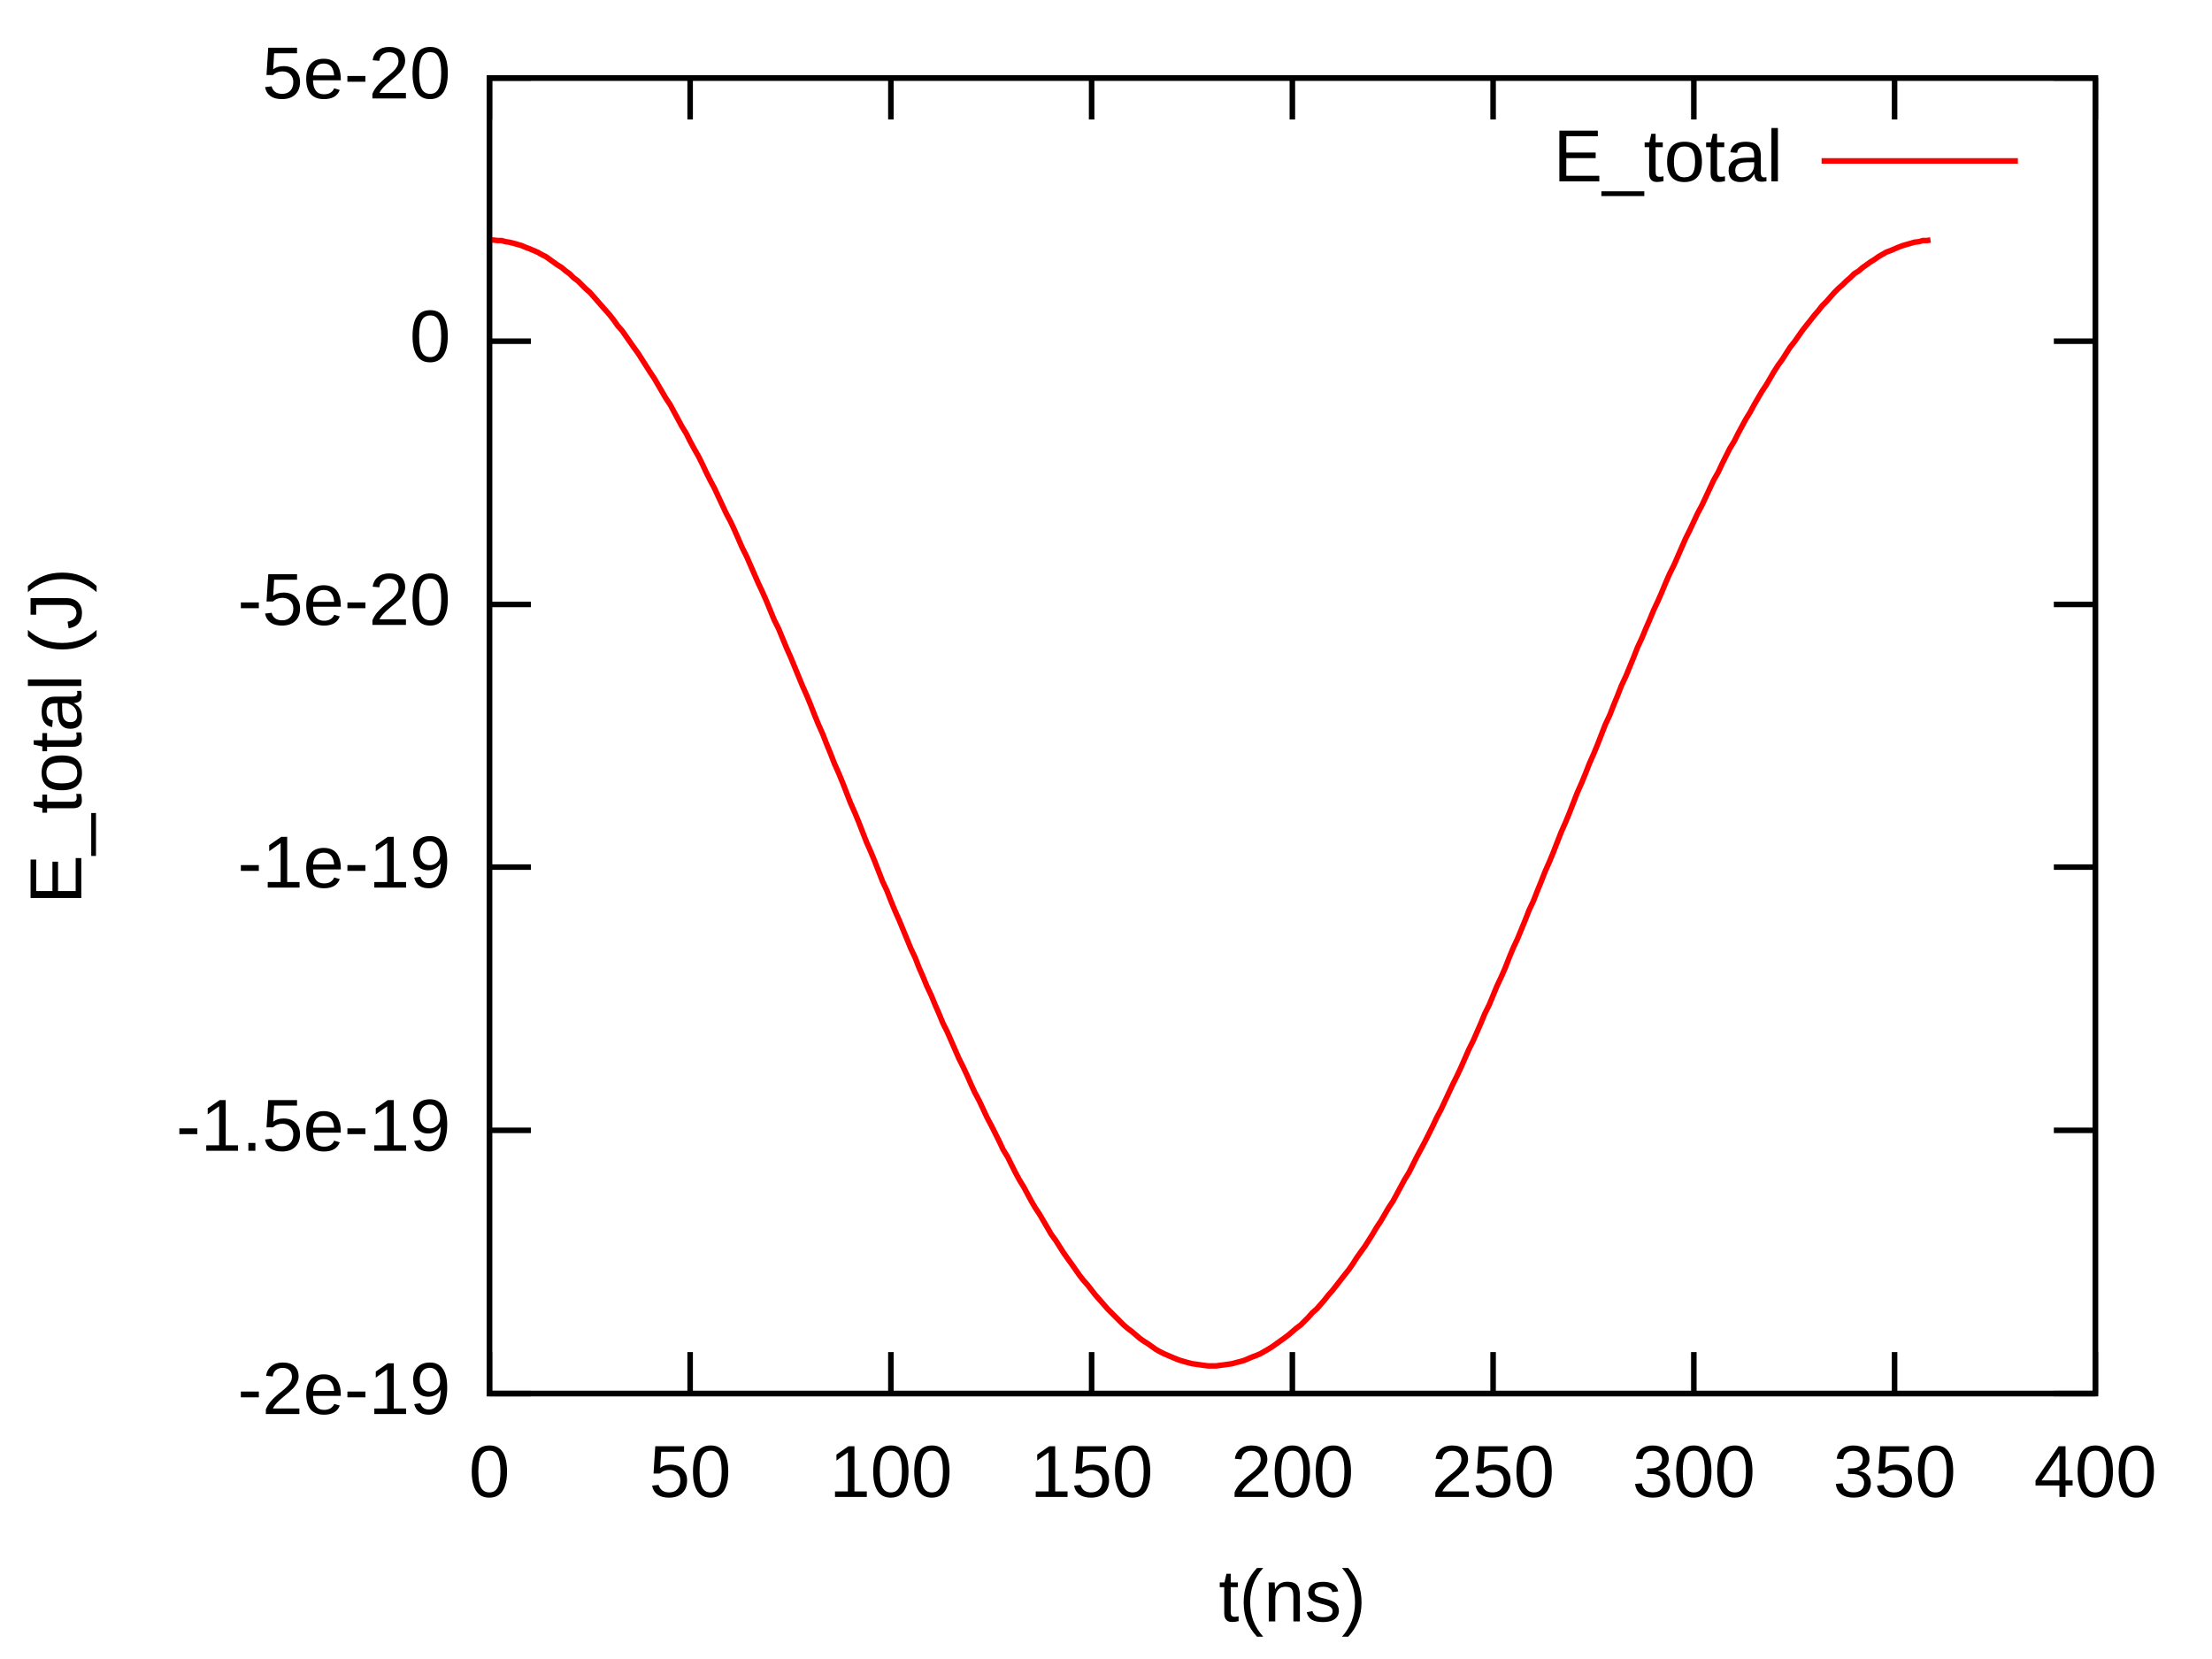
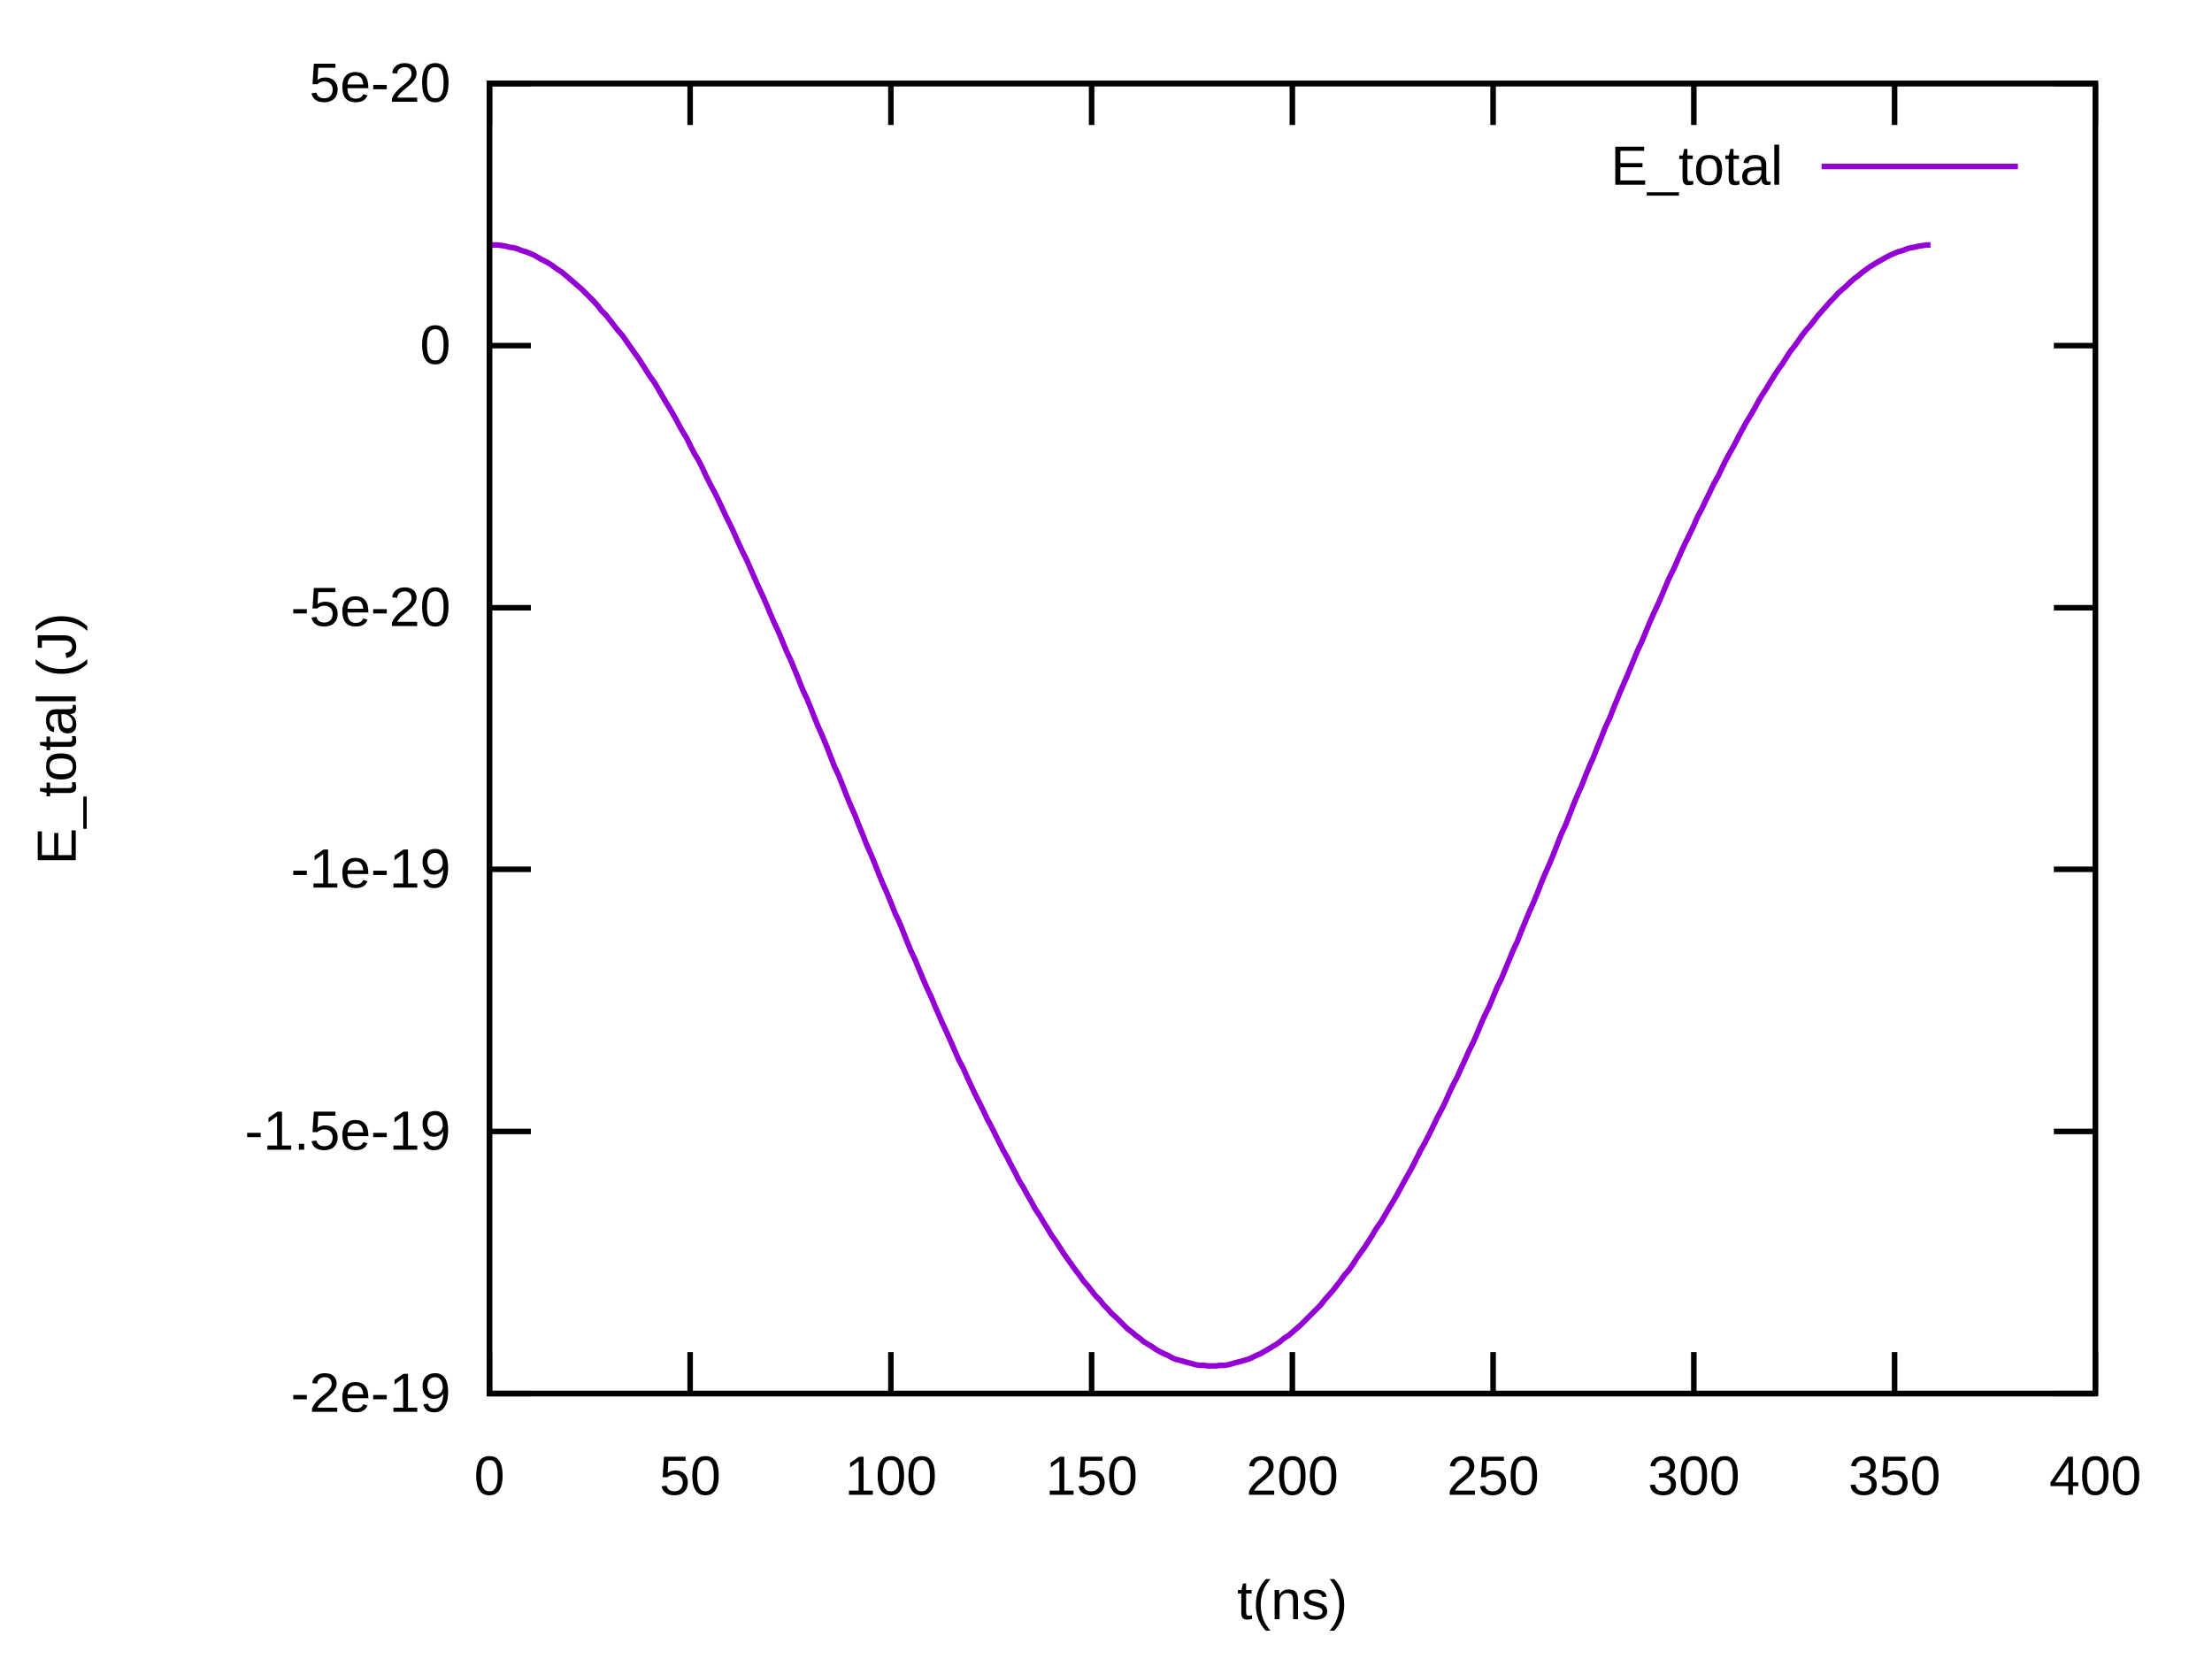
<svg xmlns="http://www.w3.org/2000/svg" xmlns:xlink="http://www.w3.org/1999/xlink" width="400" height="300" viewBox="0 0 400 300">
  <g id="gnuplot_canvas">
    <rect x="0" y="0" width="400" height="300" fill="none" />
    <defs>
      <circle id="gpDot" r="0.5" stroke-width="0.5" />
      <path id="gpPt0" stroke-width="0.267" stroke="currentColor" d="M-1,0 h2 M0,-1 v2" />
      <path id="gpPt1" stroke-width="0.267" stroke="currentColor" d="M-1,-1 L1,1 M1,-1 L-1,1" />
      <path id="gpPt2" stroke-width="0.267" stroke="currentColor" d="M-1,0 L1,0 M0,-1 L0,1 M-1,-1 L1,1 M-1,1 L1,-1" />
      <rect id="gpPt3" stroke-width="0.267" stroke="currentColor" x="-1" y="-1" width="2" height="2" />
      <rect id="gpPt4" stroke-width="0.267" stroke="currentColor" fill="currentColor" x="-1" y="-1" width="2" height="2" />
      <circle id="gpPt5" stroke-width="0.267" stroke="currentColor" cx="0" cy="0" r="1" />
      <use xlink:href="#gpPt5" id="gpPt6" fill="currentColor" stroke="none" />
      <path id="gpPt7" stroke-width="0.267" stroke="currentColor" d="M0,-1.33 L-1.33,0.67 L1.33,0.67 z" />
      <use xlink:href="#gpPt7" id="gpPt8" fill="currentColor" stroke="none" />
      <use xlink:href="#gpPt7" id="gpPt9" stroke="currentColor" transform="rotate(180)" />
      <use xlink:href="#gpPt9" id="gpPt10" fill="currentColor" stroke="none" />
      <use xlink:href="#gpPt3" id="gpPt11" stroke="currentColor" transform="rotate(45)" />
      <use xlink:href="#gpPt11" id="gpPt12" fill="currentColor" stroke="none" />
+       <path id="gpPt13" stroke-width="0.267" stroke="currentColor" d="M0,1.330 L1.265,0.411 L0.782,-1.067 L-0.782,-1.076 L-1.265,0.411 z" />
+       <use xlink:href="#gpPt13" id="gpPt14" fill="currentColor" stroke="none" />
+       <filter id="textbox" filterUnits="objectBoundingBox" x="0" y="0" height="1" width="1">
+         <feFlood flood-color="white" flood-opacity="1" result="bgnd" />
+         <feComposite in="SourceGraphic" in2="bgnd" operator="atop" />
+       </filter>
      <filter id="greybox" filterUnits="objectBoundingBox" x="0" y="0" height="1" width="1">
        <feFlood flood-color="lightgrey" flood-opacity="1" result="grey" />
        <feComposite in="SourceGraphic" in2="grey" operator="atop" />
      </filter>
    </defs>
-     <g style="fill:none; color:white; stroke:currentColor; stroke-width:1.00; stroke-linecap:butt; stroke-linejoin:miter">
+     <g fill="none" color="white" stroke="currentColor" stroke-width="1.00" stroke-linecap="butt" stroke-linejoin="miter">
</g>
-     <g style="fill:none; color:black; stroke:currentColor; stroke-width:1.00; stroke-linecap:butt; stroke-linejoin:miter">
+     <g fill="none" color="black" stroke="currentColor" stroke-width="1.00" stroke-linecap="butt" stroke-linejoin="miter">
      <path stroke="black" d="M88.5,252.0 L96.0,252.0 M378.9,252.0 L371.4,252.0  " />
-       <g transform="translate(81.5,255.7)" style="stroke:none; fill:black; font-family:Arial; font-size:10.00pt; text-anchor:end">
+       <g transform="translate(81.5,255.3)" stroke="none" fill="black" font-family="Arial" font-size="10.00" text-anchor="end">
        <text>-2e-19</text>
      </g>
-       <path stroke="black" d="M88.5,204.4 L96.0,204.4 M378.9,204.4 L371.4,204.4  " />
-       <g transform="translate(81.5,208.1)" style="stroke:none; fill:black; font-family:Arial; font-size:10.00pt; text-anchor:end">
+     </g>
+     <g fill="none" color="black" stroke="currentColor" stroke-width="1.00" stroke-linecap="butt" stroke-linejoin="miter">
+       <path stroke="black" d="M88.5,204.6 L96.0,204.6 M378.9,204.6 L371.4,204.6  " />
+       <g transform="translate(81.5,207.9)" stroke="none" fill="black" font-family="Arial" font-size="10.00" text-anchor="end">
        <text>-1.5e-19</text>
      </g>
-       <path stroke="black" d="M88.5,156.8 L96.0,156.8 M378.9,156.8 L371.4,156.8  " />
-       <g transform="translate(81.5,160.5)" style="stroke:none; fill:black; font-family:Arial; font-size:10.00pt; text-anchor:end">
+     </g>
+     <g fill="none" color="black" stroke="currentColor" stroke-width="1.00" stroke-linecap="butt" stroke-linejoin="miter">
+       <path stroke="black" d="M88.5,157.2 L96.0,157.2 M378.9,157.2 L371.4,157.2  " />
+       <g transform="translate(81.5,160.5)" stroke="none" fill="black" font-family="Arial" font-size="10.00" text-anchor="end">
        <text>-1e-19</text>
      </g>
-       <path stroke="black" d="M88.5,109.3 L96.0,109.3 M378.9,109.3 L371.4,109.3  " />
-       <g transform="translate(81.5,113.0)" style="stroke:none; fill:black; font-family:Arial; font-size:10.00pt; text-anchor:end">
+     </g>
+     <g fill="none" color="black" stroke="currentColor" stroke-width="1.00" stroke-linecap="butt" stroke-linejoin="miter">
+       <path stroke="black" d="M88.5,109.9 L96.0,109.9 M378.9,109.9 L371.4,109.9  " />
+       <g transform="translate(81.5,113.2)" stroke="none" fill="black" font-family="Arial" font-size="10.00" text-anchor="end">
        <text>-5e-20</text>
      </g>
-       <path stroke="black" d="M88.5,61.7 L96.0,61.7 M378.9,61.7 L371.4,61.7  " />
-       <g transform="translate(81.5,65.4)" style="stroke:none; fill:black; font-family:Arial; font-size:10.00pt; text-anchor:end">
+     </g>
+     <g fill="none" color="black" stroke="currentColor" stroke-width="1.00" stroke-linecap="butt" stroke-linejoin="miter">
+       <path stroke="black" d="M88.5,62.5 L96.0,62.5 M378.9,62.5 L371.4,62.5  " />
+       <g transform="translate(81.5,65.8)" stroke="none" fill="black" font-family="Arial" font-size="10.00" text-anchor="end">
        <text>0</text>
      </g>
-       <path stroke="black" d="M88.5,14.1 L96.0,14.1 M378.9,14.1 L371.4,14.1  " />
-       <g transform="translate(81.5,17.8)" style="stroke:none; fill:black; font-family:Arial; font-size:10.00pt; text-anchor:end">
+     </g>
+     <g fill="none" color="black" stroke="currentColor" stroke-width="1.00" stroke-linecap="butt" stroke-linejoin="miter">
+       <path stroke="black" d="M88.5,15.1 L96.0,15.1 M378.9,15.1 L371.4,15.1  " />
+       <g transform="translate(81.5,18.4)" stroke="none" fill="black" font-family="Arial" font-size="10.00" text-anchor="end">
        <text>5e-20</text>
      </g>
-       <path stroke="black" d="M88.5,252.0 L88.5,244.5 M88.5,14.1 L88.5,21.6  " />
-       <g transform="translate(88.5,270.7)" style="stroke:none; fill:black; font-family:Arial; font-size:10.00pt; text-anchor:middle">
+     </g>
+     <g fill="none" color="black" stroke="currentColor" stroke-width="1.00" stroke-linecap="butt" stroke-linejoin="miter">
+       <path stroke="black" d="M88.5,252.0 L88.5,244.5 M88.5,15.1 L88.5,22.6  " />
+       <g transform="translate(88.5,270.3)" stroke="none" fill="black" font-family="Arial" font-size="10.00" text-anchor="middle">
        <text> 0</text>
      </g>
-       <path stroke="black" d="M124.8,252.0 L124.8,244.5 M124.8,14.1 L124.8,21.6  " />
-       <g transform="translate(124.8,270.7)" style="stroke:none; fill:black; font-family:Arial; font-size:10.00pt; text-anchor:middle">
+     </g>
+     <g fill="none" color="black" stroke="currentColor" stroke-width="1.00" stroke-linecap="butt" stroke-linejoin="miter">
+       <path stroke="black" d="M124.8,252.0 L124.8,244.5 M124.8,15.1 L124.8,22.6  " />
+       <g transform="translate(124.8,270.3)" stroke="none" fill="black" font-family="Arial" font-size="10.00" text-anchor="middle">
        <text> 50</text>
      </g>
-       <path stroke="black" d="M161.1,252.0 L161.1,244.5 M161.1,14.1 L161.1,21.6  " />
-       <g transform="translate(161.1,270.7)" style="stroke:none; fill:black; font-family:Arial; font-size:10.00pt; text-anchor:middle">
+     </g>
+     <g fill="none" color="black" stroke="currentColor" stroke-width="1.00" stroke-linecap="butt" stroke-linejoin="miter">
+       <path stroke="black" d="M161.1,252.0 L161.1,244.5 M161.1,15.1 L161.1,22.6  " />
+       <g transform="translate(161.1,270.3)" stroke="none" fill="black" font-family="Arial" font-size="10.00" text-anchor="middle">
        <text> 100</text>
      </g>
-       <path stroke="black" d="M197.4,252.0 L197.4,244.5 M197.4,14.1 L197.4,21.6  " />
-       <g transform="translate(197.4,270.7)" style="stroke:none; fill:black; font-family:Arial; font-size:10.00pt; text-anchor:middle">
+     </g>
+     <g fill="none" color="black" stroke="currentColor" stroke-width="1.00" stroke-linecap="butt" stroke-linejoin="miter">
+       <path stroke="black" d="M197.4,252.0 L197.4,244.5 M197.4,15.1 L197.4,22.6  " />
+       <g transform="translate(197.4,270.3)" stroke="none" fill="black" font-family="Arial" font-size="10.00" text-anchor="middle">
        <text> 150</text>
      </g>
-       <path stroke="black" d="M233.7,252.0 L233.7,244.5 M233.7,14.1 L233.7,21.6  " />
-       <g transform="translate(233.7,270.7)" style="stroke:none; fill:black; font-family:Arial; font-size:10.00pt; text-anchor:middle">
+     </g>
+     <g fill="none" color="black" stroke="currentColor" stroke-width="1.00" stroke-linecap="butt" stroke-linejoin="miter">
+       <path stroke="black" d="M233.7,252.0 L233.7,244.5 M233.7,15.1 L233.7,22.6  " />
+       <g transform="translate(233.7,270.3)" stroke="none" fill="black" font-family="Arial" font-size="10.00" text-anchor="middle">
        <text> 200</text>
      </g>
-       <path stroke="black" d="M270.0,252.0 L270.0,244.5 M270.0,14.1 L270.0,21.6  " />
-       <g transform="translate(270.0,270.7)" style="stroke:none; fill:black; font-family:Arial; font-size:10.00pt; text-anchor:middle">
+     </g>
+     <g fill="none" color="black" stroke="currentColor" stroke-width="1.00" stroke-linecap="butt" stroke-linejoin="miter">
+       <path stroke="black" d="M270.0,252.0 L270.0,244.5 M270.0,15.1 L270.0,22.6  " />
+       <g transform="translate(270.0,270.3)" stroke="none" fill="black" font-family="Arial" font-size="10.00" text-anchor="middle">
        <text> 250</text>
      </g>
-       <path stroke="black" d="M306.3,252.0 L306.3,244.5 M306.3,14.1 L306.3,21.6  " />
-       <g transform="translate(306.3,270.7)" style="stroke:none; fill:black; font-family:Arial; font-size:10.00pt; text-anchor:middle">
+     </g>
+     <g fill="none" color="black" stroke="currentColor" stroke-width="1.00" stroke-linecap="butt" stroke-linejoin="miter">
+       <path stroke="black" d="M306.3,252.0 L306.3,244.5 M306.3,15.1 L306.3,22.6  " />
+       <g transform="translate(306.3,270.3)" stroke="none" fill="black" font-family="Arial" font-size="10.00" text-anchor="middle">
        <text> 300</text>
      </g>
-       <path stroke="black" d="M342.6,252.0 L342.6,244.5 M342.6,14.1 L342.6,21.6  " />
-       <g transform="translate(342.6,270.7)" style="stroke:none; fill:black; font-family:Arial; font-size:10.00pt; text-anchor:middle">
+     </g>
+     <g fill="none" color="black" stroke="currentColor" stroke-width="1.00" stroke-linecap="butt" stroke-linejoin="miter">
+       <path stroke="black" d="M342.6,252.0 L342.6,244.5 M342.6,15.1 L342.6,22.6  " />
+       <g transform="translate(342.6,270.3)" stroke="none" fill="black" font-family="Arial" font-size="10.00" text-anchor="middle">
        <text> 350</text>
      </g>
-       <path stroke="black" d="M378.9,252.0 L378.9,244.5 M378.9,14.1 L378.9,21.6  " />
-       <g transform="translate(378.9,270.7)" style="stroke:none; fill:black; font-family:Arial; font-size:10.00pt; text-anchor:middle">
+     </g>
+     <g fill="none" color="black" stroke="currentColor" stroke-width="1.00" stroke-linecap="butt" stroke-linejoin="miter">
+       <path stroke="black" d="M378.9,252.0 L378.9,244.5 M378.9,15.1 L378.9,22.6  " />
+       <g transform="translate(378.9,270.3)" stroke="none" fill="black" font-family="Arial" font-size="10.00" text-anchor="middle">
        <text> 400</text>
      </g>
-       <path stroke="black" d="M88.5,14.1 L88.5,252.0 L378.9,252.0 L378.9,14.1 L88.5,14.1 Z  " />
-       <g transform="translate(14.7,133.1) rotate(270)" style="stroke:none; fill:black; font-family:Arial; font-size:10.00pt; text-anchor:middle">
+     </g>
+     <g fill="none" color="black" stroke="currentColor" stroke-width="1.00" stroke-linecap="butt" stroke-linejoin="miter">
+ </g>
+     <g fill="none" color="black" stroke="currentColor" stroke-width="1.00" stroke-linecap="butt" stroke-linejoin="miter">
+       <path stroke="black" d="M88.5,15.1 L88.5,252.0 L378.9,252.0 L378.9,15.1 L88.5,15.1 Z  " />
+     </g>
+     <g fill="none" color="black" stroke="currentColor" stroke-width="1.00" stroke-linecap="butt" stroke-linejoin="miter">
+       <g transform="translate(13.7,133.6) rotate(270)" stroke="none" fill="black" font-family="Arial" font-size="10.00" text-anchor="middle">
        <text>E_total (J)</text>
      </g>
-       <g transform="translate(233.7,293.2)" style="stroke:none; fill:black; font-family:Arial; font-size:10.00pt; text-anchor:middle">
+     </g>
+     <g fill="none" color="black" stroke="currentColor" stroke-width="1.00" stroke-linecap="butt" stroke-linejoin="miter">
+       <g transform="translate(233.7,292.8)" stroke="none" fill="black" font-family="Arial" font-size="10.00" text-anchor="middle">
        <text>t(ns)</text>
      </g>
    </g>
+     <g fill="none" color="black" stroke="currentColor" stroke-width="1.00" stroke-linecap="butt" stroke-linejoin="miter">
+ </g>
    <g id="gnuplot_plot_1">
-       <g style="fill:none; color:red; stroke:currentColor; stroke-width:1.00; stroke-linecap:butt; stroke-linejoin:miter">
-         <g transform="translate(322.4,32.8)" style="stroke:none; fill:black; font-family:Arial; font-size:10.00pt; text-anchor:end">
+       <g fill="none" color="black" stroke="currentColor" stroke-width="1.00" stroke-linecap="butt" stroke-linejoin="miter">
+         <g transform="translate(322.4,33.4)" stroke="none" fill="black" font-family="Arial" font-size="10.00" text-anchor="end">
          <text>E_total</text>
        </g>
-         <path d="M329.4,29.1 L364.9,29.1 M88.5,43.4 L89.2,43.4 L90.0,43.5 L90.7,43.5 L91.4,43.7 L92.1,43.8    L92.9,44.0 L93.6,44.2 L94.3,44.4 L95.0,44.7 L95.8,45.0 L96.5,45.3 L97.2,45.6 L97.9,46.0    L98.7,46.4 L99.4,46.9 L100.1,47.4 L100.8,47.9 L101.6,48.4 L102.3,49.0 L103.0,49.5 L103.7,50.2    L104.5,50.8 L105.2,51.5 L105.9,52.2 L106.7,52.9 L107.4,53.7 L108.1,54.5 L108.8,55.3 L109.6,56.2    L110.3,57.0 L111.0,57.9 L111.7,58.9 L112.5,59.8 L113.2,60.8 L113.9,61.8 L114.6,62.8 L115.4,63.9    L116.1,65.0 L116.8,66.1 L117.5,67.2 L118.3,68.4 L119.0,69.6 L119.7,70.8 L120.4,72.0 L121.2,73.2    L121.9,74.5 L122.6,75.8 L123.3,77.1 L124.1,78.4 L124.8,79.8 L125.5,81.1 L126.3,82.5 L127.0,83.9    L127.7,85.4 L128.4,86.8 L129.2,88.3 L129.9,89.8 L130.6,91.3 L131.3,92.8 L132.1,94.3 L132.8,95.8    L133.5,97.4 L134.2,99.0 L135.0,100.6 L135.7,102.2 L136.4,103.8 L137.1,105.4 L137.9,107.1 L138.6,108.7    L139.3,110.4 L140.0,112.1 L140.8,113.7 L141.5,115.4 L142.2,117.1 L143.0,118.9 L143.7,120.6 L144.4,122.3    L145.1,124.0 L145.9,125.8 L146.6,127.5 L147.3,129.3 L148.0,131.0 L148.8,132.8 L149.5,134.6 L150.2,136.3    L150.9,138.1 L151.7,139.9 L152.4,141.6 L153.1,143.4 L153.8,145.2 L154.6,147.0 L155.3,148.7 L156.0,150.5    L156.7,152.3 L157.5,154.1 L158.2,155.8 L158.9,157.6 L159.6,159.4 L160.4,161.1 L161.1,162.9 L161.8,164.6    L162.6,166.4 L163.3,168.1 L164.0,169.8 L164.7,171.5 L165.5,173.2 L166.2,175.0 L166.9,176.6 L167.6,178.3    L168.4,180.0 L169.1,181.7 L169.8,183.3 L170.5,185.0 L171.3,186.6 L172.0,188.2 L172.7,189.8 L173.4,191.4    L174.2,193.0 L174.9,194.5 L175.6,196.1 L176.3,197.6 L177.1,199.1 L177.8,200.6 L178.5,202.1 L179.3,203.6    L180.0,205.0 L180.7,206.4 L181.4,207.9 L182.2,209.2 L182.9,210.6 L183.6,212.0 L184.3,213.3 L185.1,214.6    L185.8,215.9 L186.5,217.2 L187.2,218.4 L188.0,219.6 L188.7,220.8 L189.4,222.0 L190.1,223.2 L190.9,224.3    L191.6,225.4 L192.3,226.5 L193.0,227.5 L193.8,228.6 L194.5,229.6 L195.2,230.6 L195.9,231.5 L196.7,232.4    L197.4,233.3 L198.1,234.2 L198.9,235.1 L199.6,235.9 L200.3,236.7 L201.0,237.4 L201.8,238.2 L202.5,238.9    L203.2,239.6 L203.9,240.2 L204.7,240.8 L205.4,241.4 L206.1,242.0 L206.8,242.5 L207.6,243.0 L208.3,243.5    L209.0,244.0 L209.7,244.4 L210.5,244.8 L211.2,245.1 L211.9,245.4 L212.6,245.7 L213.4,246.0 L214.1,246.2    L214.8,246.4 L215.6,246.6 L216.3,246.7 L217.0,246.8 L217.7,246.9 L218.5,247.0 L219.2,247.0 L219.9,247.0    L220.6,246.9 L221.4,246.8 L222.1,246.7 L222.8,246.6 L223.5,246.4 L224.3,246.2 L225.0,246.0 L225.7,245.7    L226.4,245.4 L227.2,245.1 L227.9,244.8 L228.6,244.4 L229.3,244.0 L230.1,243.5 L230.8,243.0 L231.5,242.5    L232.2,242.0 L233.0,241.4 L233.7,240.8 L234.4,240.2 L235.2,239.6 L235.9,238.9 L236.6,238.2 L237.3,237.4    L238.1,236.7 L238.8,235.9 L239.5,235.1 L240.2,234.2 L241.0,233.3 L241.7,232.4 L242.4,231.5 L243.1,230.6    L243.9,229.6 L244.6,228.6 L245.3,227.5 L246.0,226.5 L246.8,225.4 L247.5,224.3 L248.2,223.2 L248.9,222.0    L249.7,220.8 L250.4,219.6 L251.1,218.4 L251.9,217.2 L252.6,215.9 L253.3,214.6 L254.0,213.3 L254.8,212.0    L255.5,210.6 L256.2,209.2 L256.9,207.9 L257.7,206.4 L258.4,205.0 L259.1,203.6 L259.8,202.1 L260.6,200.6    L261.3,199.1 L262.0,197.6 L262.7,196.1 L263.5,194.5 L264.2,193.0 L264.9,191.4 L265.6,189.8 L266.4,188.2    L267.1,186.6 L267.8,185.0 L268.5,183.3 L269.3,181.7 L270.0,180.0 L270.7,178.3 L271.5,176.6 L272.2,175.0    L272.9,173.2 L273.6,171.5 L274.4,169.8 L275.1,168.1 L275.8,166.4 L276.5,164.6 L277.3,162.9 L278.0,161.1    L278.7,159.4 L279.4,157.6 L280.2,155.8 L280.9,154.1 L281.6,152.3 L282.3,150.5 L283.1,148.7 L283.8,147.0    L284.5,145.2 L285.2,143.4 L286.0,141.6 L286.7,139.9 L287.4,138.1 L288.2,136.3 L288.9,134.6 L289.6,132.8    L290.3,131.0 L291.1,129.3 L291.8,127.5 L292.5,125.8 L293.2,124.0 L294.0,122.3 L294.7,120.6 L295.4,118.9    L296.1,117.1 L296.9,115.4 L297.6,113.7 L298.3,112.1 L299.0,110.4 L299.8,108.7 L300.5,107.1 L301.2,105.4    L301.9,103.8 L302.7,102.2 L303.4,100.6 L304.1,99.0 L304.8,97.4 L305.6,95.8 L306.3,94.3 L307.0,92.8    L307.8,91.3 L308.5,89.8 L309.2,88.3 L309.9,86.8 L310.7,85.4 L311.4,83.9 L312.1,82.5 L312.8,81.1    L313.6,79.8 L314.3,78.4 L315.0,77.1 L315.7,75.8 L316.5,74.5 L317.2,73.2 L317.9,72.0 L318.6,70.8    L319.4,69.6 L320.1,68.4 L320.8,67.2 L321.5,66.1 L322.3,65.0 L323.0,63.9 L323.7,62.8 L324.5,61.8    L325.2,60.8 L325.9,59.8 L326.6,58.9 L327.4,57.9 L328.1,57.0 L328.8,56.2 L329.5,55.3 L330.3,54.5    L331.0,53.7 L331.7,52.9 L332.4,52.2 L333.2,51.5 L333.9,50.8 L334.6,50.2 L335.3,49.5 L336.1,49.0    L336.8,48.4 L337.5,47.9 L338.2,47.4 L339.0,46.9 L339.7,46.4 L340.4,46.0 L341.1,45.6 L341.9,45.3    L342.6,45.0 L343.3,44.7 L344.1,44.4 L344.8,44.2 L345.5,44.0 L346.2,43.8 L347.0,43.7 L347.7,43.5    L348.4,43.5 L349.1,43.4  " />
+       </g>
+       <g fill="none" color="black" stroke="currentColor" stroke-width="1.00" stroke-linecap="butt" stroke-linejoin="miter">
+         <path stroke="rgb(148,   0, 211)" d="M329.4,30.1 L364.9,30.1 M88.5,44.3 L89.2,44.3 L90.0,44.3 L90.7,44.4 L91.4,44.5 L92.1,44.7   L92.9,44.8 L93.6,45.0 L94.3,45.3 L95.0,45.5 L95.8,45.8 L96.5,46.1 L97.2,46.5 L97.9,46.9   L98.7,47.3 L99.4,47.7 L100.1,48.2 L100.8,48.7 L101.6,49.2 L102.3,49.8 L103.0,50.4 L103.7,51.0   L104.5,51.7 L105.2,52.3 L105.9,53.0 L106.7,53.8 L107.4,54.5 L108.1,55.3 L108.8,56.2 L109.6,57.0   L110.3,57.9 L111.0,58.8 L111.7,59.7 L112.5,60.6 L113.2,61.6 L113.9,62.6 L114.6,63.6 L115.4,64.7   L116.1,65.8 L116.8,66.9 L117.5,68.0 L118.3,69.1 L119.0,70.3 L119.7,71.5 L120.4,72.7 L121.2,74.0   L121.9,75.2 L122.6,76.5 L123.3,77.8 L124.1,79.1 L124.8,80.5 L125.5,81.9 L126.3,83.2 L127.0,84.6   L127.7,86.1 L128.4,87.5 L129.2,89.0 L129.9,90.4 L130.6,91.9 L131.3,93.4 L132.1,95.0 L132.8,96.5   L133.5,98.1 L134.2,99.6 L135.0,101.2 L135.7,102.8 L136.4,104.4 L137.1,106.0 L137.9,107.7 L138.6,109.3   L139.3,111.0 L140.0,112.6 L140.8,114.3 L141.5,116.0 L142.2,117.7 L143.0,119.4 L143.7,121.1 L144.4,122.8   L145.1,124.6 L145.9,126.3 L146.6,128.0 L147.3,129.8 L148.0,131.5 L148.8,133.3 L149.5,135.0 L150.2,136.8   L150.9,138.6 L151.7,140.3 L152.4,142.1 L153.1,143.9 L153.8,145.6 L154.6,147.4 L155.3,149.2 L156.0,150.9   L156.7,152.7 L157.5,154.5 L158.2,156.2 L158.9,158.0 L159.6,159.7 L160.4,161.5 L161.1,163.2 L161.8,165.0   L162.6,166.7 L163.3,168.4 L164.0,170.2 L164.7,171.9 L165.5,173.6 L166.2,175.3 L166.9,177.0 L167.6,178.6   L168.4,180.3 L169.1,182.0 L169.8,183.6 L170.5,185.2 L171.3,186.9 L172.0,188.5 L172.7,190.1 L173.4,191.7   L174.2,193.2 L174.9,194.8 L175.6,196.3 L176.3,197.8 L177.1,199.4 L177.8,200.8 L178.5,202.3 L179.3,203.8   L180.0,205.2 L180.7,206.6 L181.4,208.0 L182.2,209.4 L182.9,210.8 L183.6,212.1 L184.3,213.5 L185.1,214.8   L185.8,216.1 L186.5,217.3 L187.2,218.6 L188.0,219.8 L188.7,221.0 L189.4,222.1 L190.1,223.3 L190.9,224.4   L191.6,225.5 L192.3,226.6 L193.0,227.6 L193.8,228.7 L194.5,229.7 L195.2,230.6 L195.9,231.6 L196.7,232.5   L197.4,233.4 L198.1,234.3 L198.9,235.1 L199.6,236.0 L200.3,236.7 L201.0,237.5 L201.8,238.2 L202.5,238.9   L203.2,239.6 L203.9,240.3 L204.7,240.9 L205.4,241.5 L206.1,242.0 L206.8,242.6 L207.6,243.1 L208.3,243.5   L209.0,244.0 L209.7,244.4 L210.5,244.8 L211.2,245.1 L211.9,245.5 L212.6,245.8 L213.4,246.0 L214.1,246.2   L214.8,246.4 L215.6,246.6 L216.3,246.8 L217.0,246.9 L217.7,246.9 L218.5,247.0 L219.2,247.0 L219.9,247.0   L220.6,246.9 L221.4,246.9 L222.1,246.8 L222.8,246.6 L223.5,246.4 L224.3,246.2 L225.0,246.0 L225.7,245.8   L226.4,245.5 L227.2,245.1 L227.9,244.8 L228.6,244.4 L229.3,244.0 L230.1,243.5 L230.8,243.1 L231.5,242.6   L232.2,242.0 L233.0,241.5 L233.7,240.9 L234.4,240.3 L235.2,239.6 L235.9,238.9 L236.6,238.2 L237.3,237.5   L238.1,236.7 L238.8,236.0 L239.5,235.1 L240.2,234.3 L241.0,233.4 L241.7,232.5 L242.4,231.6 L243.1,230.6   L243.9,229.7 L244.6,228.7 L245.3,227.6 L246.0,226.6 L246.8,225.5 L247.5,224.4 L248.2,223.3 L248.9,222.1   L249.7,221.0 L250.4,219.8 L251.1,218.6 L251.9,217.3 L252.6,216.1 L253.3,214.8 L254.0,213.5 L254.8,212.1   L255.5,210.8 L256.2,209.4 L256.9,208.0 L257.7,206.6 L258.4,205.2 L259.1,203.8 L259.8,202.3 L260.6,200.8   L261.3,199.4 L262.0,197.8 L262.7,196.3 L263.5,194.8 L264.2,193.2 L264.9,191.7 L265.6,190.1 L266.4,188.5   L267.1,186.9 L267.8,185.2 L268.5,183.6 L269.3,182.0 L270.0,180.3 L270.7,178.6 L271.5,177.0 L272.2,175.3   L272.9,173.6 L273.6,171.9 L274.4,170.2 L275.1,168.4 L275.8,166.7 L276.5,165.0 L277.3,163.2 L278.0,161.5   L278.7,159.7 L279.4,158.0 L280.2,156.2 L280.9,154.5 L281.6,152.7 L282.3,150.9 L283.1,149.2 L283.8,147.4   L284.5,145.6 L285.2,143.9 L286.0,142.1 L286.7,140.3 L287.4,138.6 L288.2,136.8 L288.9,135.0 L289.6,133.3   L290.3,131.5 L291.1,129.8 L291.8,128.0 L292.5,126.3 L293.2,124.6 L294.0,122.8 L294.7,121.1 L295.4,119.4   L296.1,117.7 L296.9,116.0 L297.6,114.3 L298.3,112.6 L299.0,111.0 L299.8,109.3 L300.5,107.7 L301.2,106.0   L301.9,104.4 L302.7,102.8 L303.4,101.2 L304.1,99.6 L304.8,98.1 L305.6,96.5 L306.3,95.0 L307.0,93.4   L307.8,91.9 L308.5,90.4 L309.2,89.0 L309.9,87.5 L310.7,86.1 L311.4,84.6 L312.1,83.2 L312.8,81.9   L313.6,80.5 L314.3,79.1 L315.0,77.8 L315.7,76.5 L316.5,75.2 L317.2,74.0 L317.9,72.7 L318.6,71.5   L319.4,70.3 L320.1,69.1 L320.8,68.0 L321.5,66.9 L322.3,65.8 L323.0,64.7 L323.7,63.6 L324.5,62.6   L325.2,61.6 L325.9,60.6 L326.6,59.7 L327.4,58.8 L328.1,57.9 L328.8,57.0 L329.5,56.2 L330.3,55.3   L331.0,54.5 L331.7,53.8 L332.4,53.0 L333.2,52.3 L333.9,51.7 L334.6,51.0 L335.3,50.4 L336.1,49.8   L336.8,49.2 L337.5,48.7 L338.2,48.2 L339.0,47.7 L339.7,47.3 L340.4,46.9 L341.1,46.5 L341.9,46.1   L342.6,45.8 L343.3,45.5 L344.1,45.3 L344.8,45.0 L345.5,44.8 L346.2,44.7 L347.0,44.5 L347.7,44.4   L348.4,44.3 L349.1,44.3  " />
      </g>
    </g>
-     <g style="fill:none; color:black; stroke:currentColor; stroke-width:1.00; stroke-linecap:butt; stroke-linejoin:miter">
-       <path stroke="black" d="M88.5,14.1 L88.5,252.0 L378.9,252.0 L378.9,14.1 L88.5,14.1 Z  " />
+     <g fill="none" color="white" stroke="rgb(148,   0, 211)" stroke-width="2.00" stroke-linecap="butt" stroke-linejoin="miter">
+ </g>
+     <g fill="none" color="black" stroke="currentColor" stroke-width="2.00" stroke-linecap="butt" stroke-linejoin="miter">
+ </g>
+     <g fill="none" color="black" stroke="black" stroke-width="1.00" stroke-linecap="butt" stroke-linejoin="miter">
+ </g>
+     <g fill="none" color="black" stroke="currentColor" stroke-width="1.00" stroke-linecap="butt" stroke-linejoin="miter">
+       <path stroke="black" d="M88.5,15.1 L88.5,252.0 L378.9,252.0 L378.9,15.1 L88.5,15.1 Z  " />
    </g>
+     <g fill="none" color="black" stroke="currentColor" stroke-width="1.00" stroke-linecap="butt" stroke-linejoin="miter">
+ </g>
  </g>
</svg>
